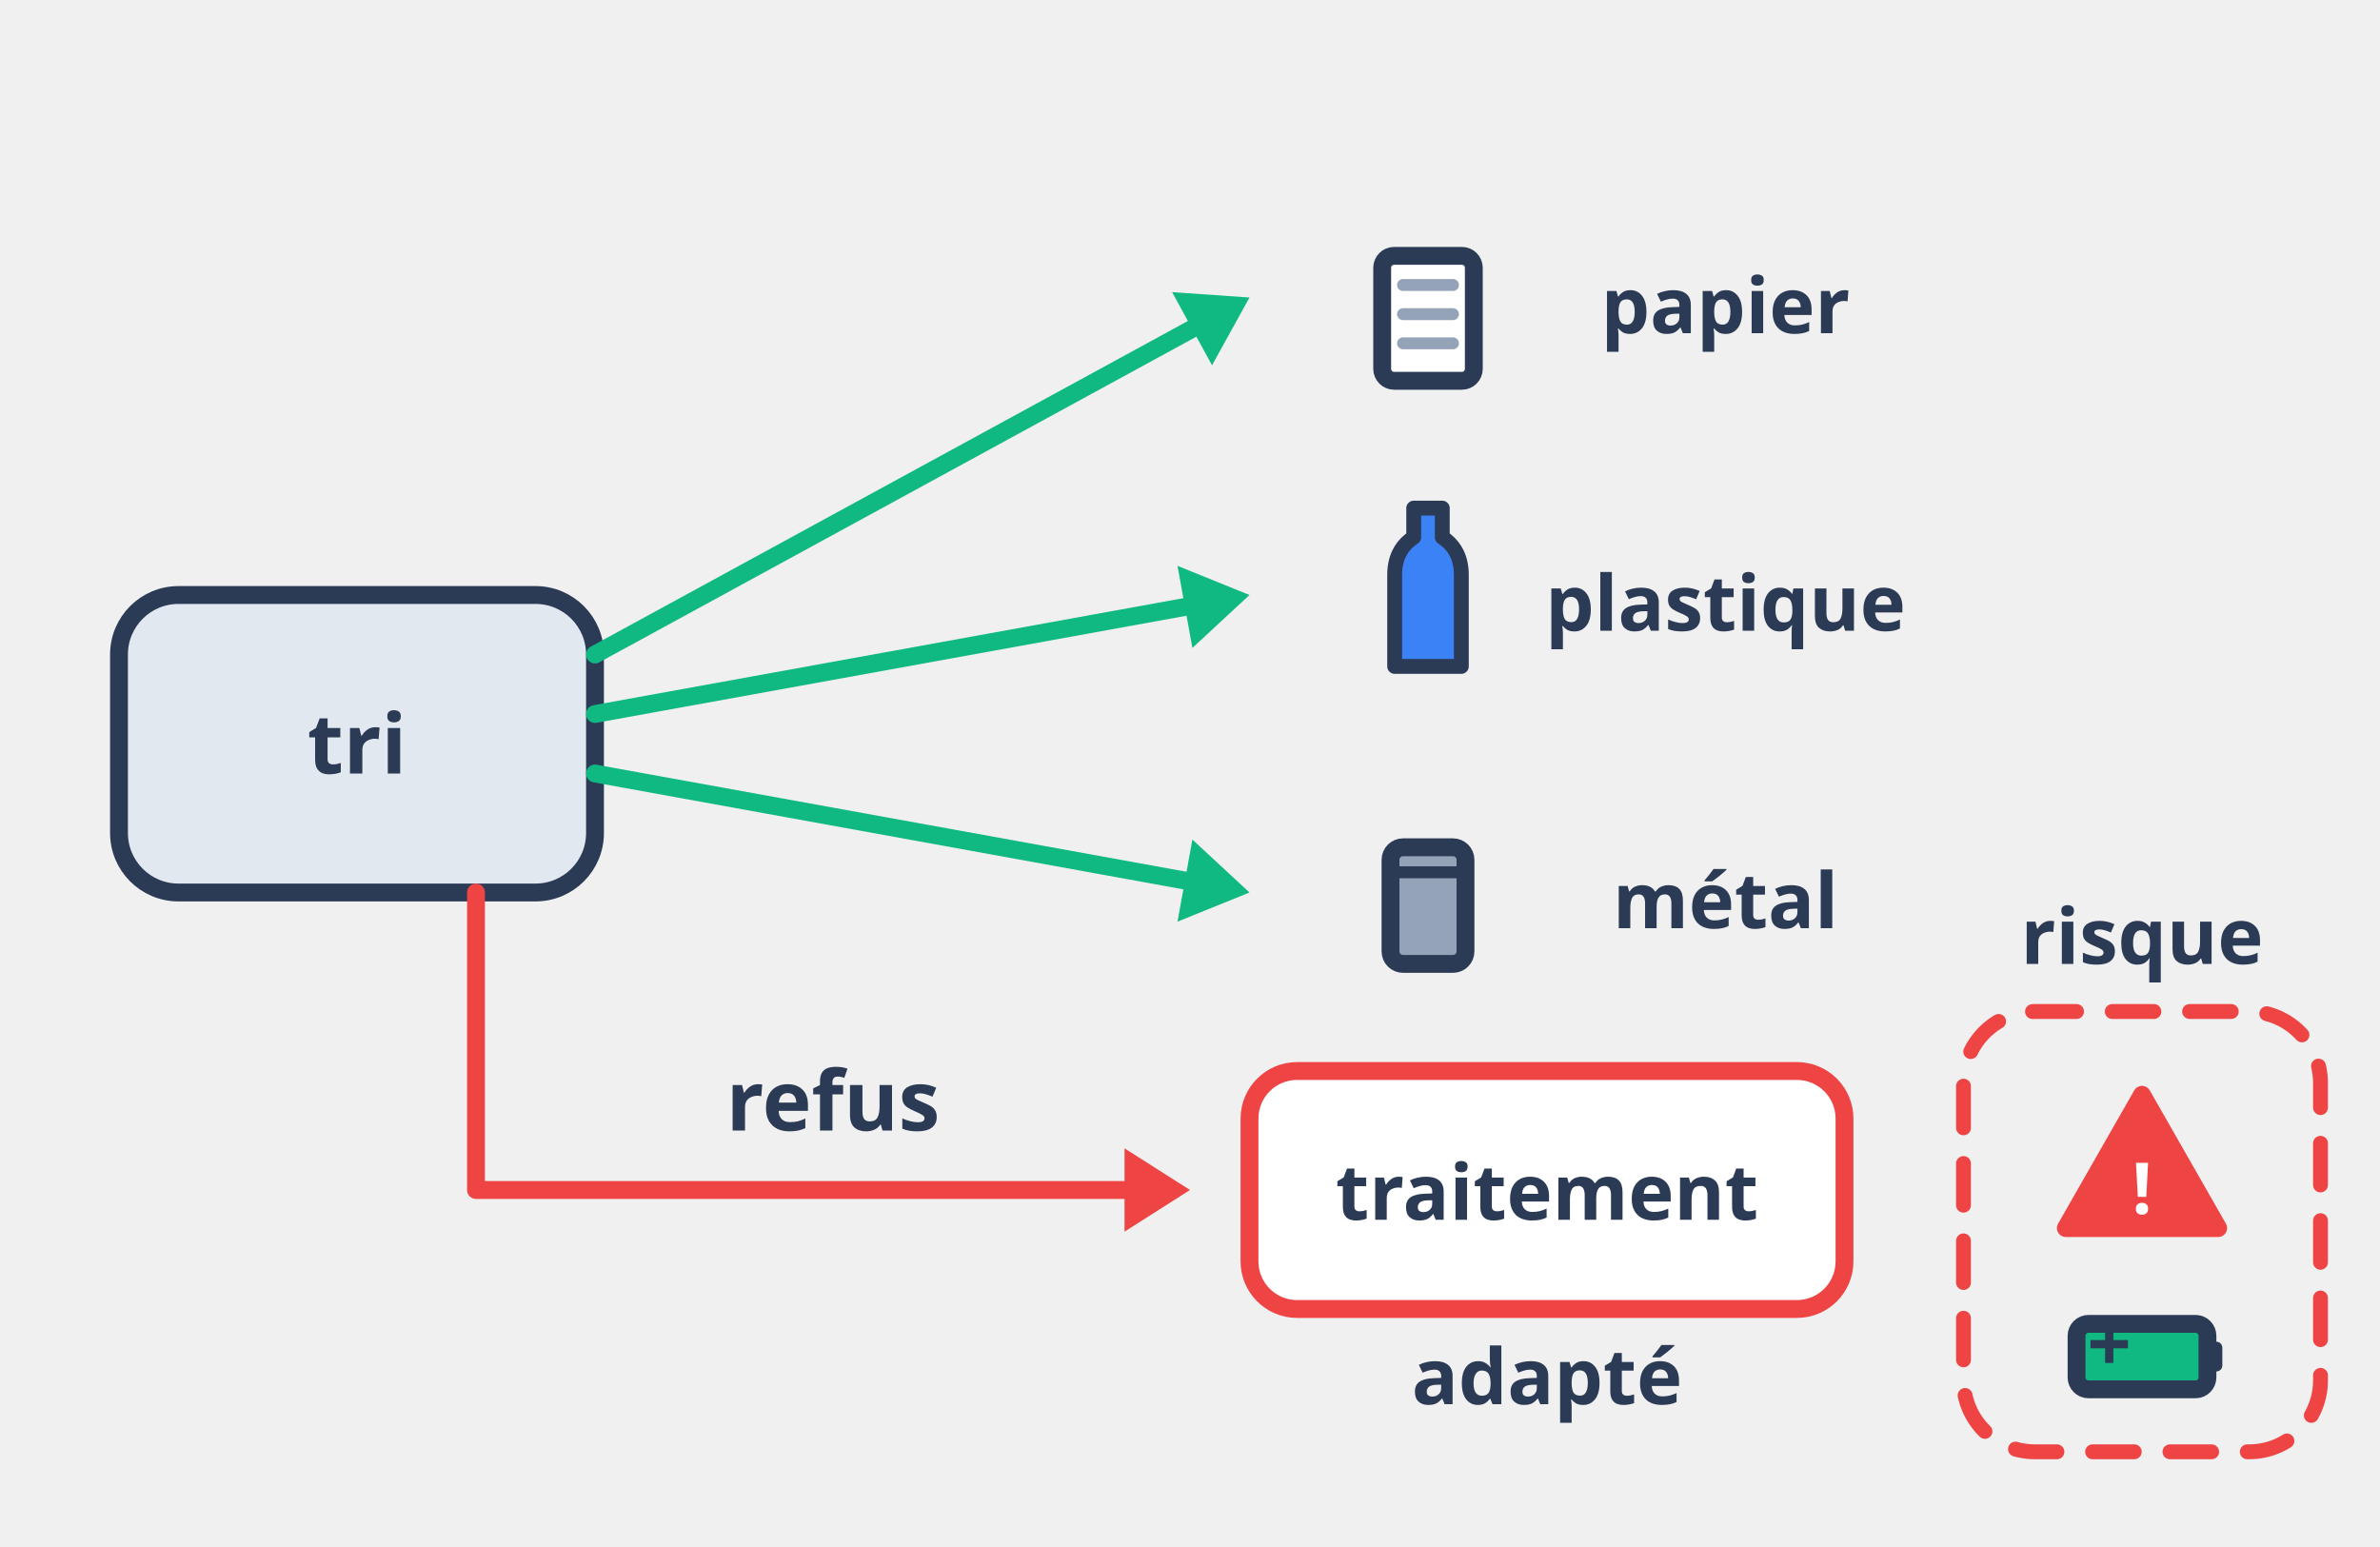
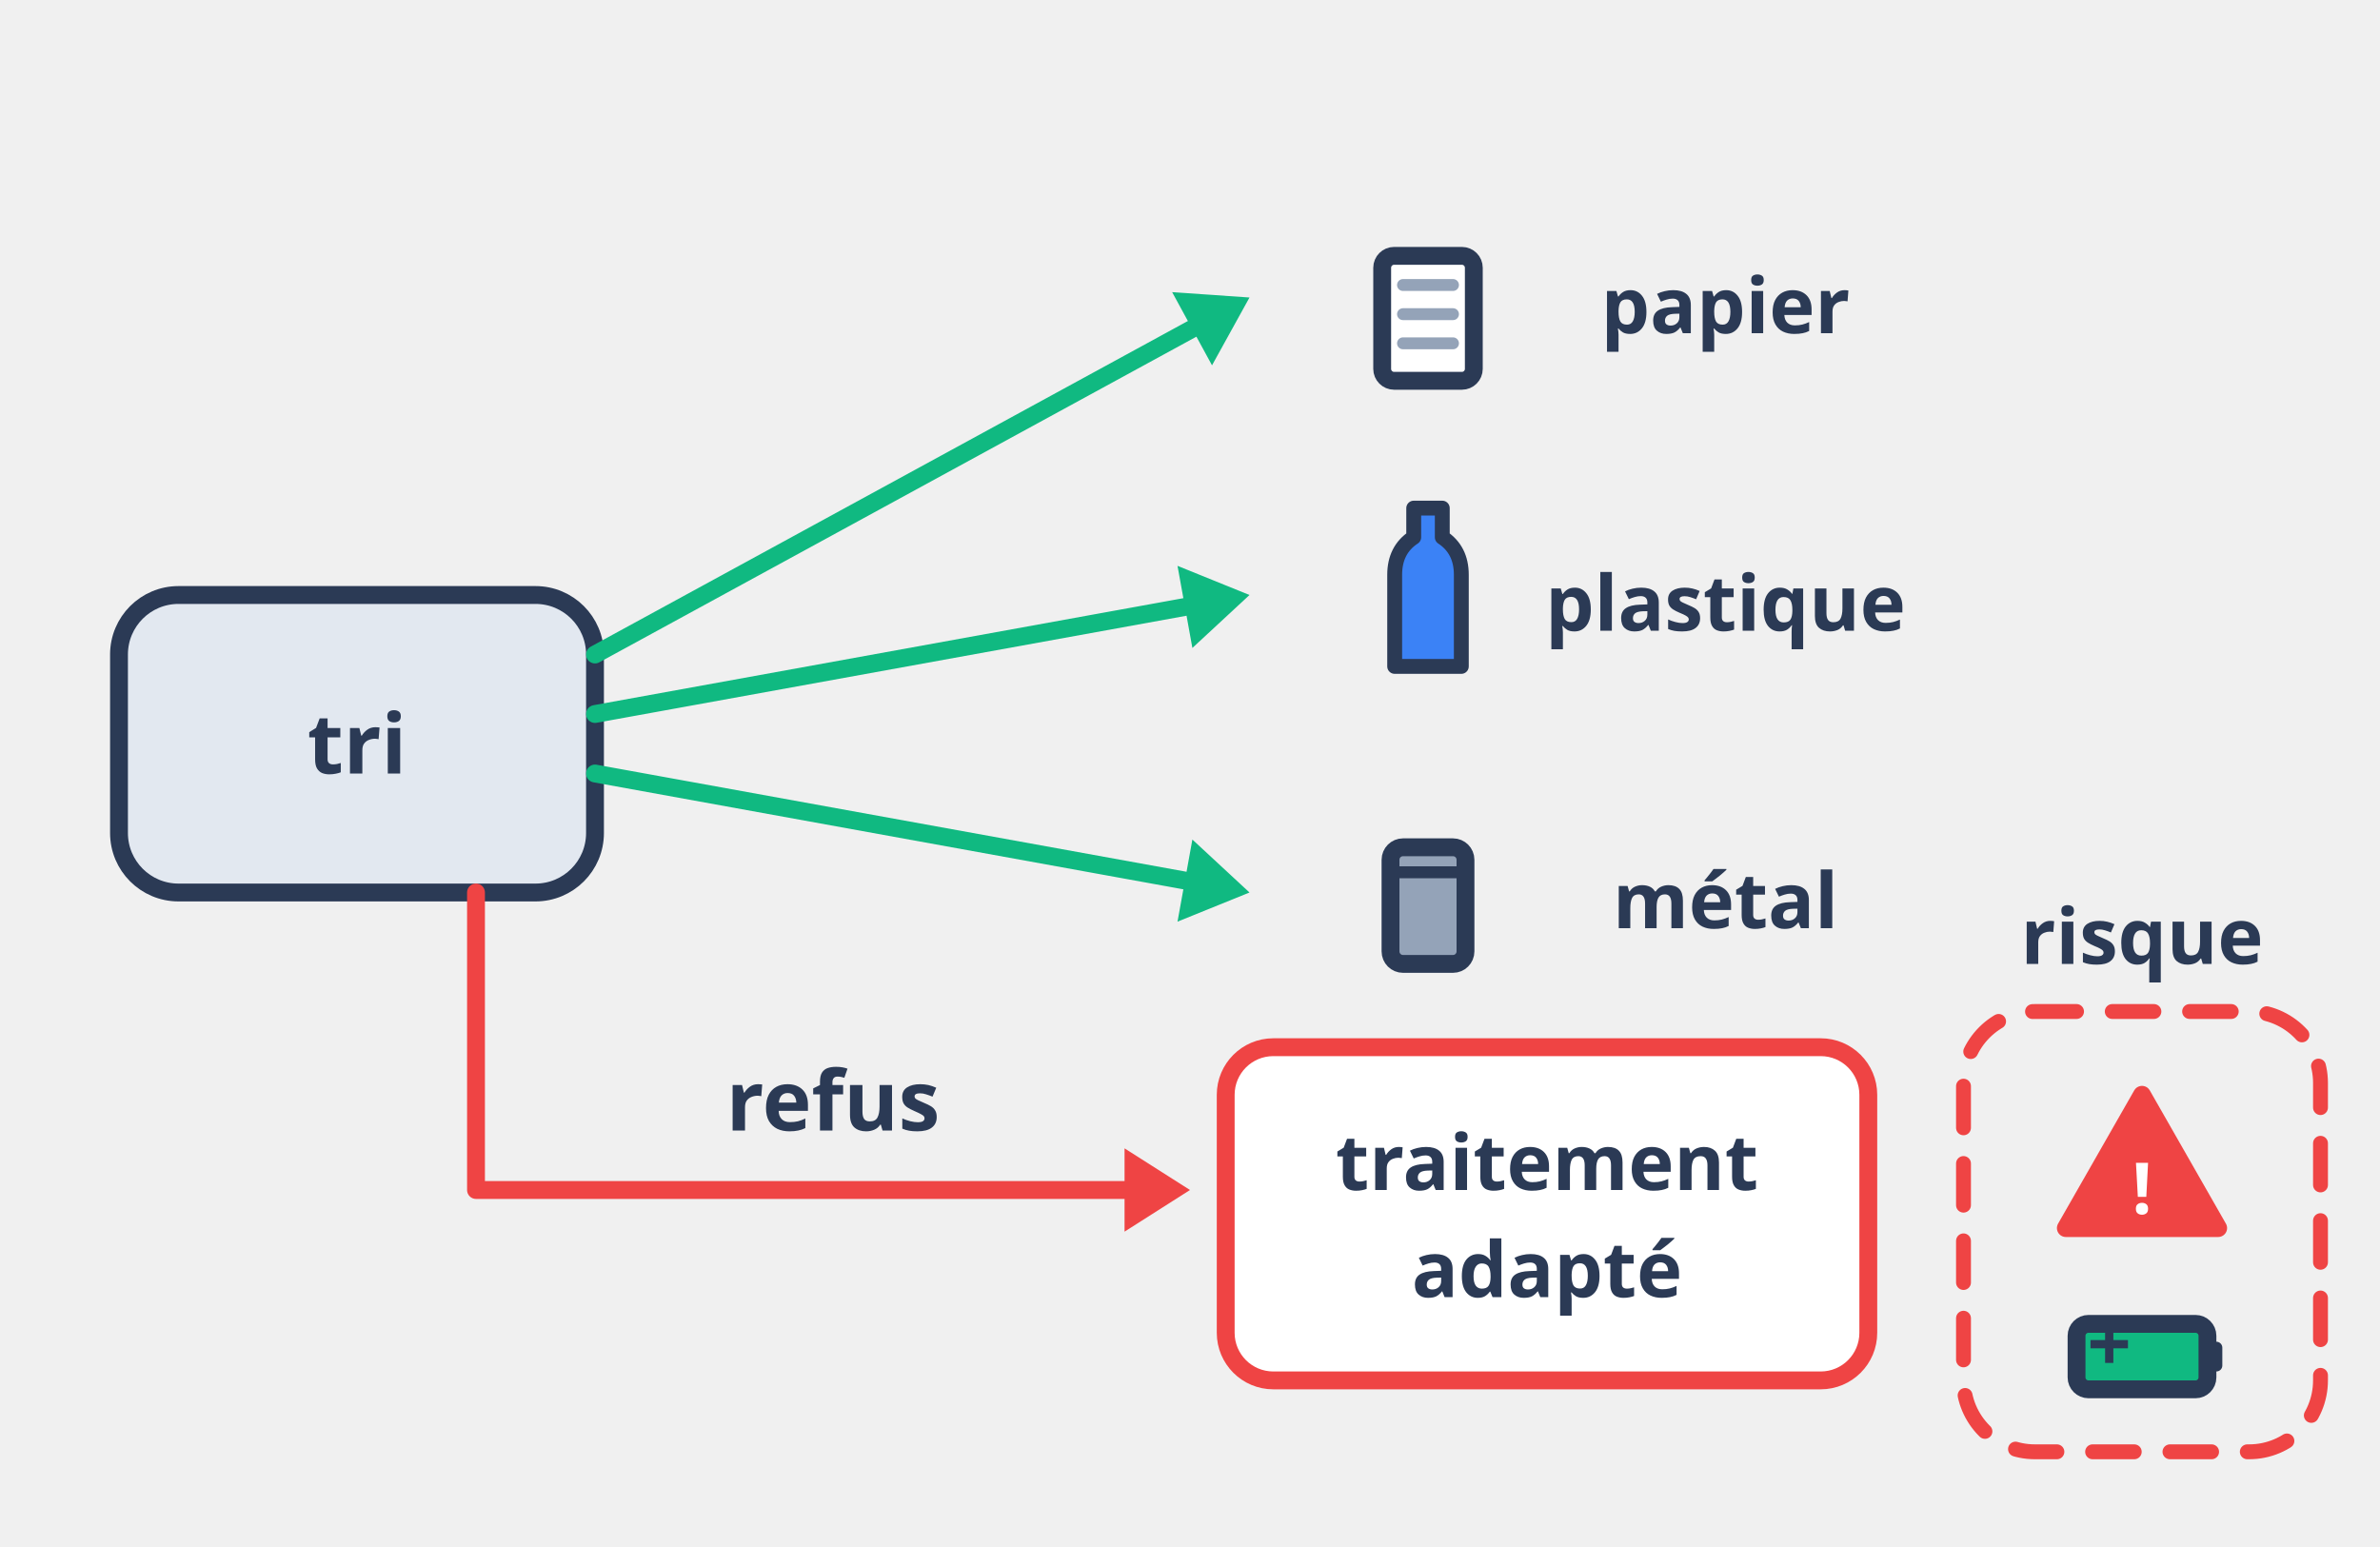
<svg xmlns="http://www.w3.org/2000/svg" viewBox="0 0 400 260" role="img">
  <style>@media (prefers-reduced-motion: reduce){*{animation:none!important}}</style>
  <g font-family="system-ui, sans-serif" font-weight="600" text-anchor="middle" stroke-linecap="round" stroke-linejoin="round">
    <rect x="20" y="100" width="80" height="50" rx="10" fill="#E2E8F0" stroke="#2B3A55" stroke-width="3" />
    <text x="60" y="130" font-size="14" fill="#2B3A55">tri</text>
    <path d="M100 110 L200.3 55.3" stroke="#10B981" stroke-width="3" fill="none" />
    <polygon points="210,50 203.7,61.4 197,49.1" fill="#10B981" />
    <path d="M100 120 L199.2 102" stroke="#10B981" stroke-width="3" fill="none" />
    <polygon points="210,100 200.4,108.9 197.9,95.1" fill="#10B981" />
    <path d="M100 130 L199.2 148" stroke="#10B981" stroke-width="3" fill="none" />
    <polygon points="210,150 197.9,154.9 200.4,141.1" fill="#10B981" />
    <rect x="232.3" y="43" width="15.4" height="21" rx="2" fill="#FFFFFF" stroke="#2B3A55" stroke-width="3" />
    <path d="M235.8 47.9H244.2" stroke="#94A3B8" stroke-width="2" fill="none" />
    <path d="M235.8 52.8H244.2" stroke="#94A3B8" stroke-width="2" fill="none" />
    <path d="M235.8 57.7H244.2" stroke="#94A3B8" stroke-width="2" fill="none" />
    <text x="290" y="56" font-size="13" fill="#2B3A55">papier</text>
    <path d="M234.4 112V96.6 Q234.4 92.4 237.6 90.3 V85.4 H242.4 V90.3 Q245.6 92.4 245.6 96.6 V112 Z" stroke="#2B3A55" stroke-width="2.5" fill="#3B82F6" />
    <text x="290" y="106" font-size="13" fill="#2B3A55">plastique</text>
    <rect x="233.7" y="142.4" width="12.6" height="19.6" rx="2.1" fill="#94A3B8" stroke="#2B3A55" stroke-width="3" />
    <path d="M233.7 146.6H246.3" stroke="#2B3A55" stroke-width="2" fill="none" />
    <text x="290" y="156" font-size="13" fill="#2B3A55">métal</text>
    <path d="M80 150 L80 200 L189 200" stroke="#EF4444" stroke-width="3" fill="none" />
    <polygon points="200,200 189,207 189,193" fill="#EF4444" />
    <text x="140" y="190" font-size="14" fill="#2B3A55">refus</text>
-     <rect x="210" y="180" width="100" height="40" rx="8" fill="#FFFFFF" stroke="#EF4444" stroke-width="3" />
-     <text x="260" y="205" font-size="13" fill="#2B3A55">traitement</text>
-     <text x="260" y="236" font-size="13" fill="#2B3A55">adapté</text>
+     <rect x="206" y="176" width="108" height="56" rx="8" fill="#FFFFFF" stroke="#EF4444" stroke-width="3" />
+     <text x="260" y="200" font-size="13" fill="#2B3A55">traitement</text>
+     <text x="260" y="218" font-size="13" fill="#2B3A55">adapté</text>
    <rect x="330" y="170" width="60" height="74" rx="12" fill="none" stroke="#EF4444" stroke-width="2.5" stroke-dasharray="7 6" />
    <polygon points="360,184 372.8,206.4 347.2,206.4" fill="#EF4444" stroke="#EF4444" stroke-width="3" stroke-linejoin="round" />
    <text x="360" y="204" font-size="12" fill="#FFFFFF">!</text>
    <rect x="349" y="222.5" width="22" height="11" rx="2" fill="#10B981" stroke="#2B3A55" stroke-width="3" />
    <rect x="371" y="225.5" width="2.5" height="5" rx="1" fill="#2B3A55" />
    <text x="354.5" y="230.5" font-size="13" fill="#2B3A55">+</text>
    <text x="360" y="162" font-size="13" fill="#2B3A55">risque</text>
  </g>
</svg>
